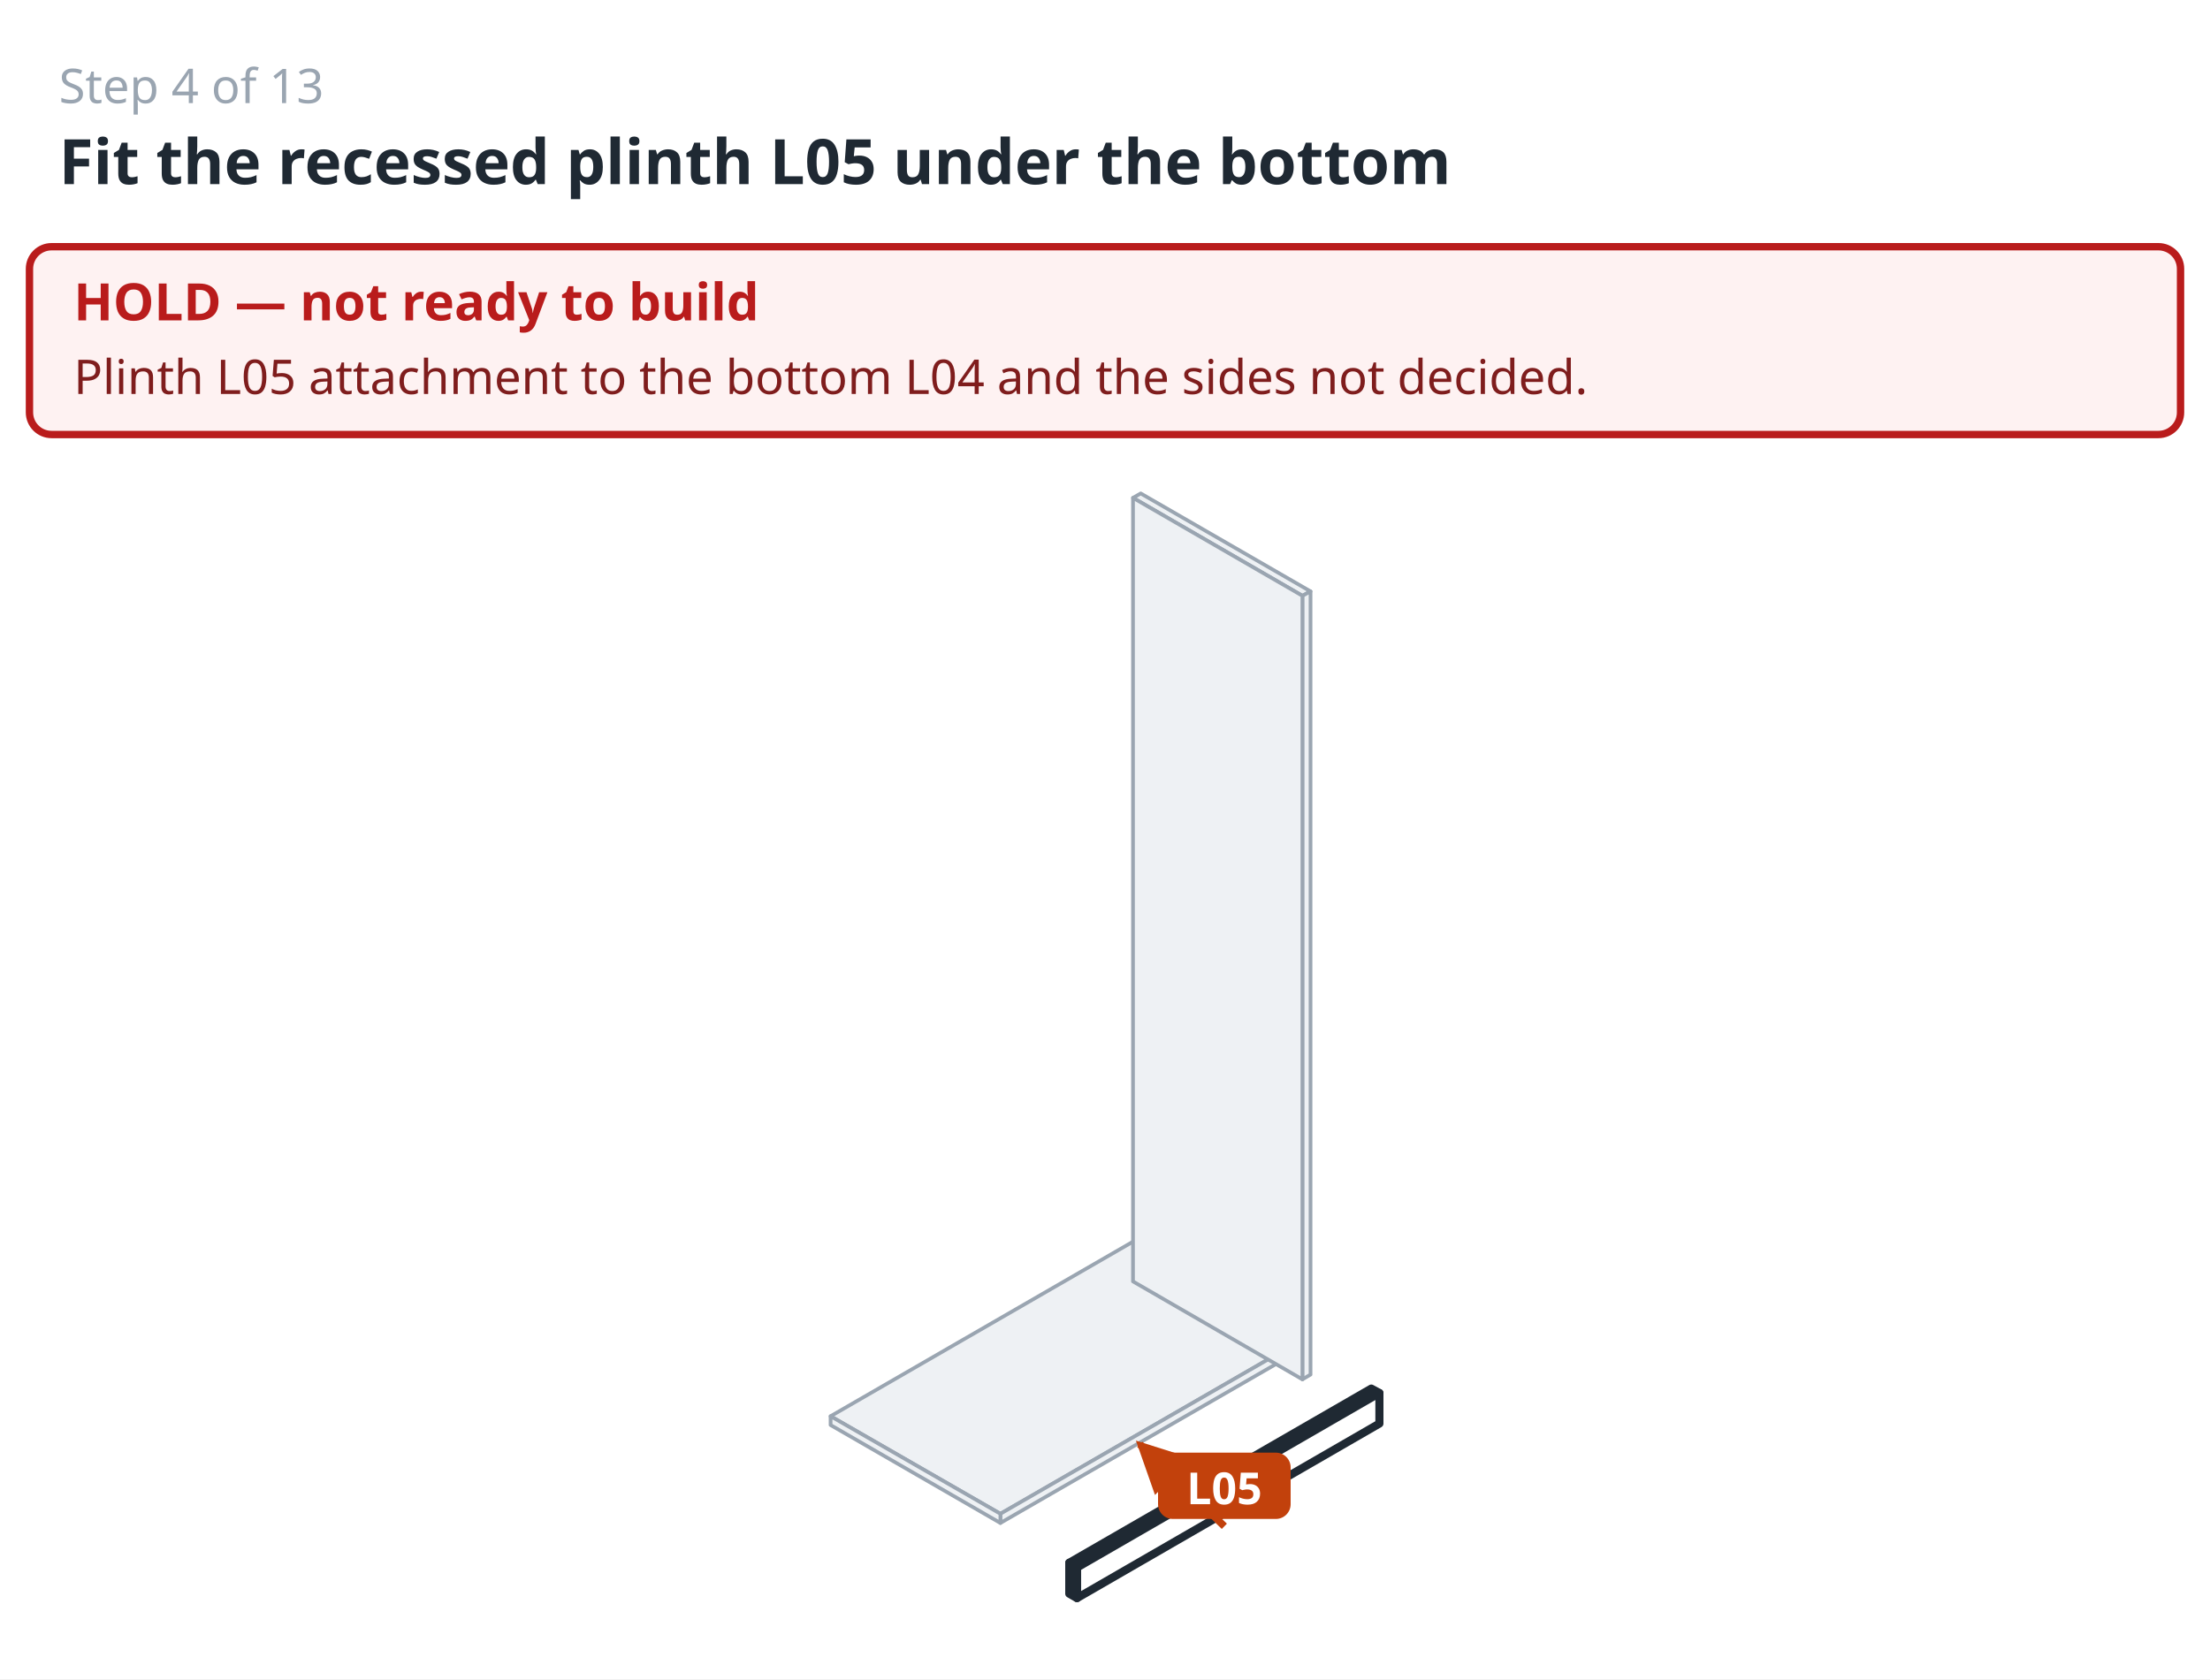
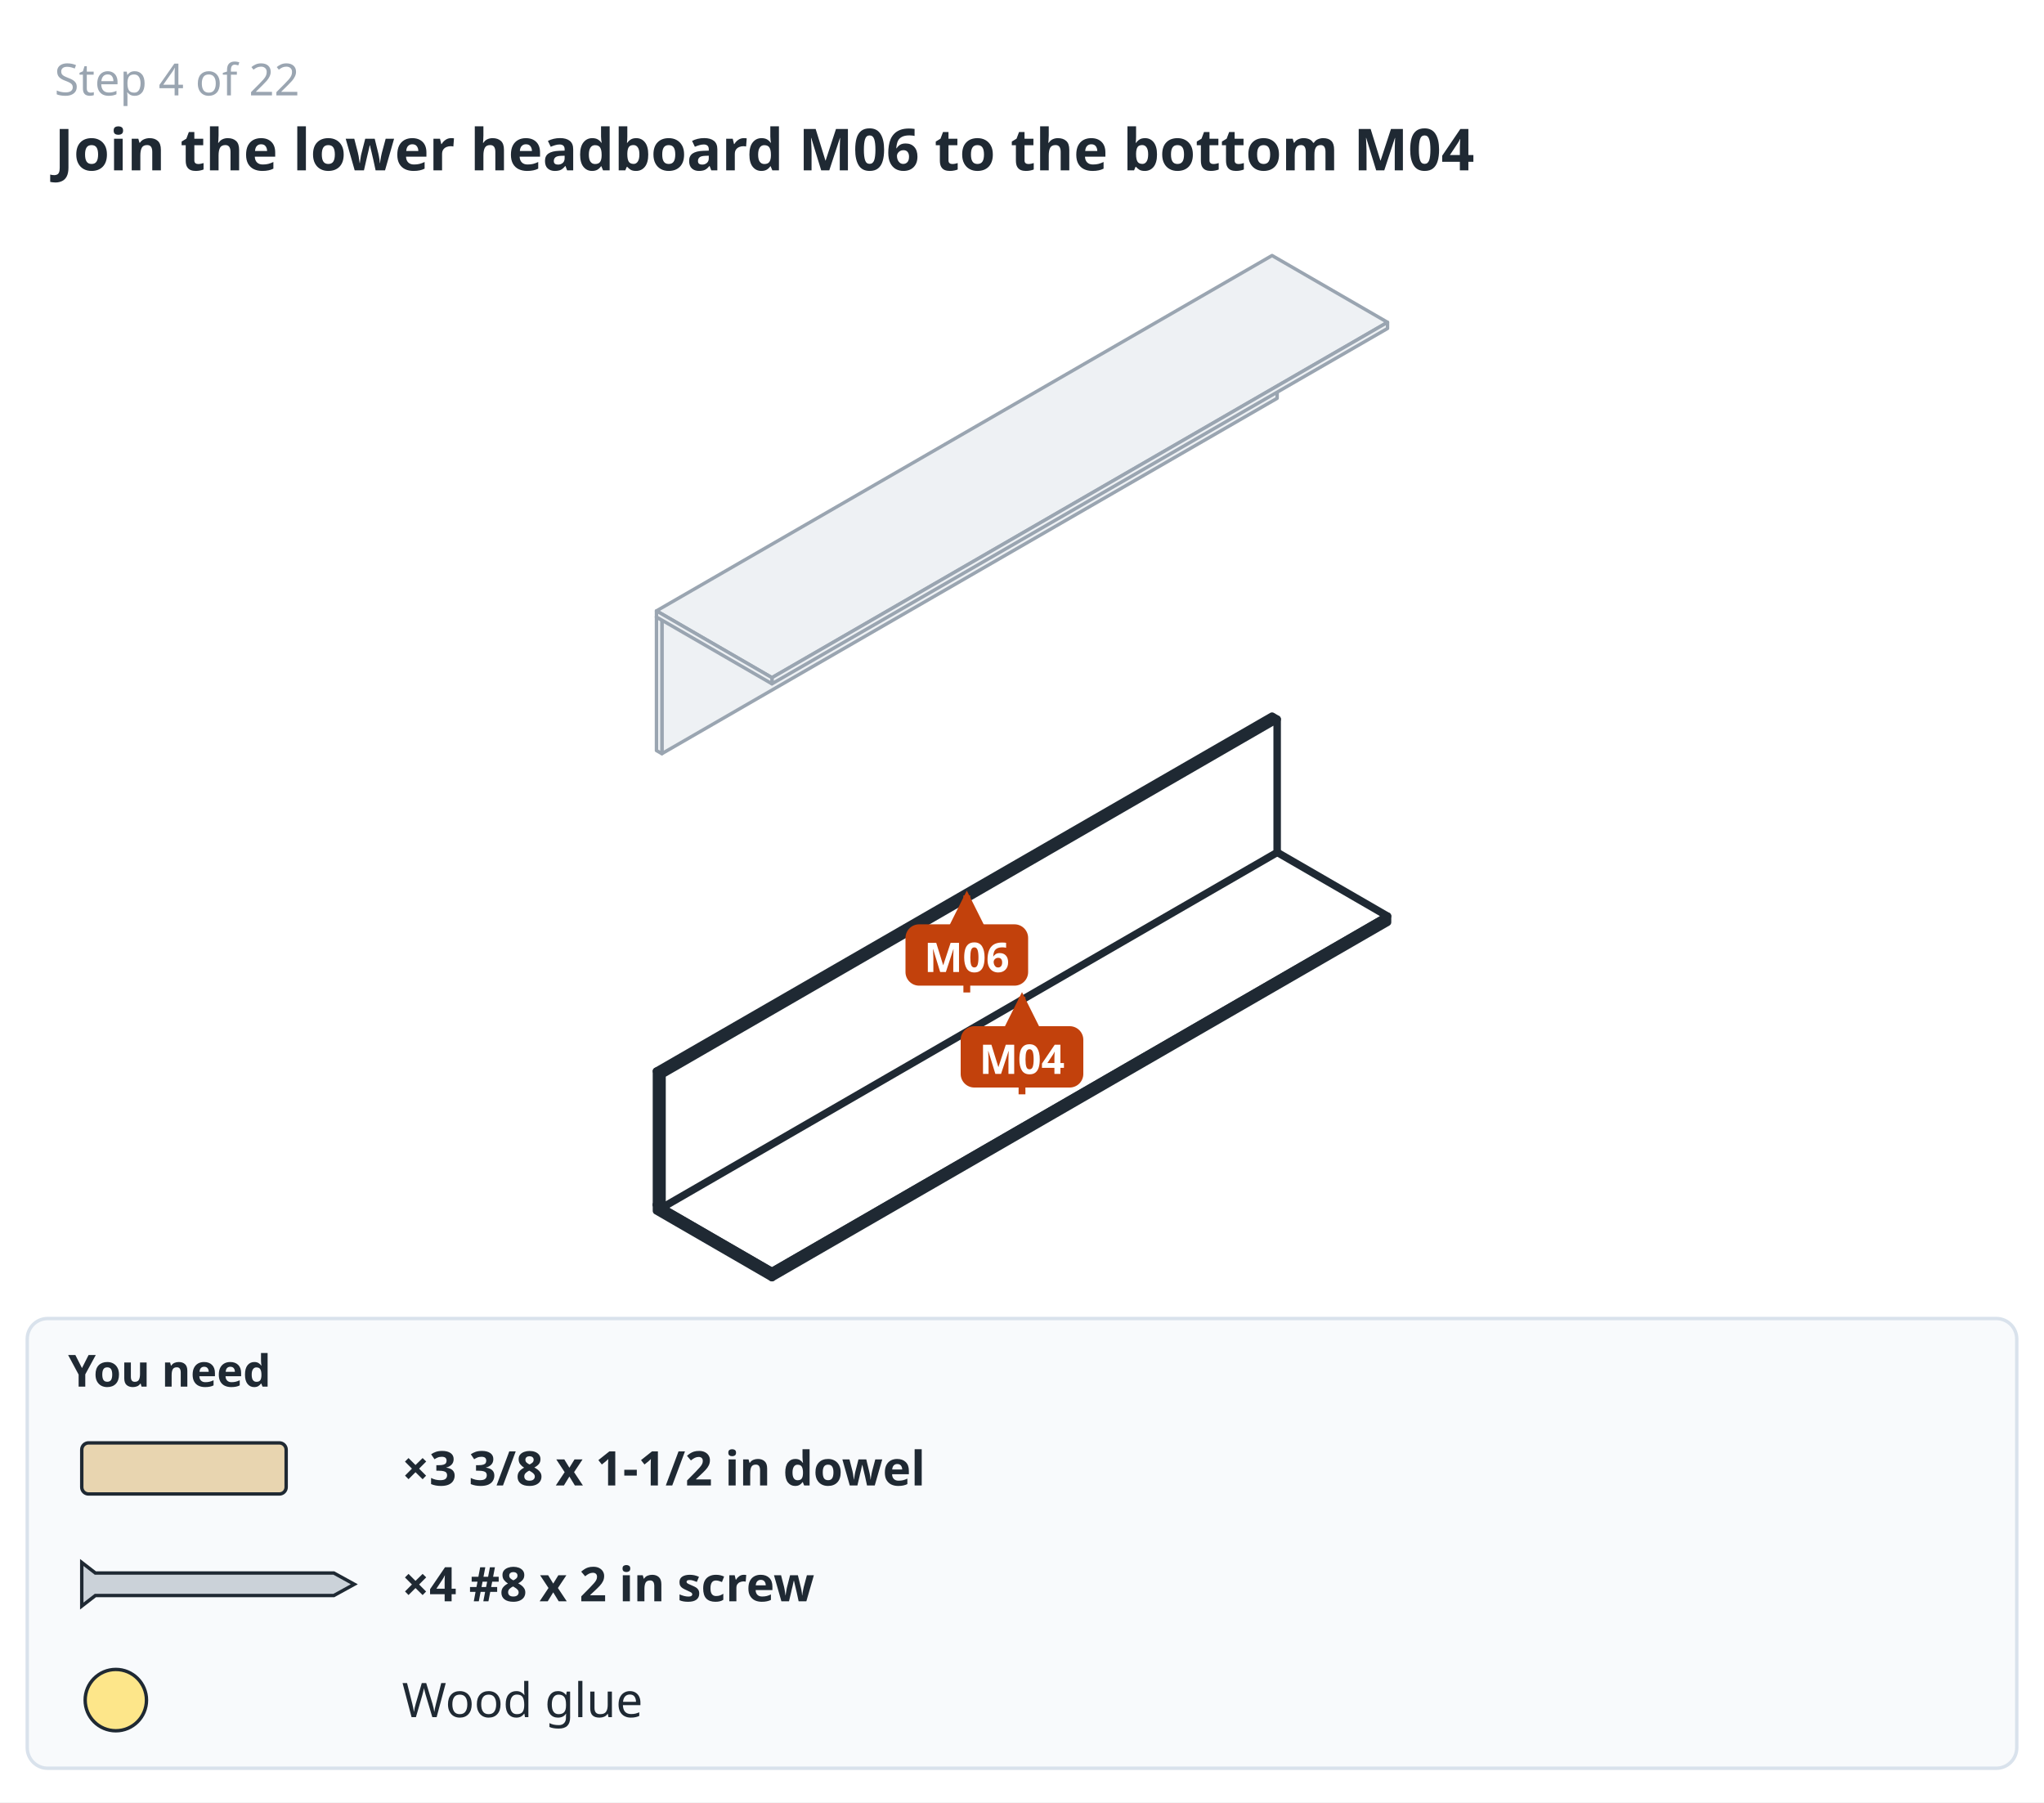
- <svg xmlns="http://www.w3.org/2000/svg" viewBox="0 0 600 456" width="600" height="456" role="img" font-family="system-ui, sans-serif">
+ <svg xmlns="http://www.w3.org/2000/svg" viewBox="0 0 600 529" width="600" height="529" role="img" font-family="system-ui, sans-serif">
  <rect width="100%" height="100%" fill="#fff" />
  <defs>
    <marker id="arrow" viewBox="0 0 10 10" refX="9" refY="5" markerWidth="7" markerHeight="7" orient="auto">
      <path d="M0,0 L10,5 L0,10 z" fill="#c2410c" />
    </marker>
  </defs>
-   <text x="16.0" y="28.0" font-size="13" font-weight="normal" fill="#9aa5b1" text-anchor="start">Step 4 of 13</text>
-   <text x="16.0" y="50.0" font-size="17" font-weight="bold" fill="#1f2933" text-anchor="start">Fit the recessed plinth L05 under the bottom</text>
-   <rect x="8" y="67" width="584" height="51" rx="6" fill="#fef2f2" stroke="#b91c1c" stroke-width="2" />
-   <text x="20.0" y="87.0" font-size="14" font-weight="bold" fill="#b91c1c" text-anchor="start">HOLD — not ready to build</text>
-   <text x="20.0" y="107.0" font-size="13" font-weight="normal" fill="#7f1d1d" text-anchor="start">Plinth L05 attachment to the bottom L04 and the sides not decided.</text>
-   <g class="part done" data-part="L04">
-     <polygon points="307.6,337.2 225.5,384.6 271.6,411.1 353.6,363.8" fill="#eef1f4" stroke="#9aa5b1" stroke-width="1" stroke-linejoin="round" />
-     <polygon points="353.6,366.3 271.6,413.6 271.6,411.1 353.6,363.8" fill="#eef1f4" stroke="#9aa5b1" stroke-width="1" stroke-linejoin="round" />
-     <polygon points="225.5,387.0 271.6,413.6 271.6,411.1 225.5,384.6" fill="#eef1f4" stroke="#9aa5b1" stroke-width="1" stroke-linejoin="round" />
+   <text x="16.0" y="28.0" font-size="13" font-weight="normal" fill="#9aa5b1" text-anchor="start">Step 4 of 22</text>
+   <text x="16.0" y="50.0" font-size="17" font-weight="bold" fill="#1f2933" text-anchor="start">Join the lower headboard M06 to the bottom M04</text>
+   <g class="part new" data-part="M04">
+     <polygon points="373.4,249.3 192.7,353.6 226.6,373.2 407.3,268.9" fill="#fff" stroke="#1f2933" stroke-width="2.2" stroke-linejoin="round" />
+     <polygon points="407.3,270.7 226.6,375.0 226.6,373.2 407.3,268.9" fill="#fff" stroke="#1f2933" stroke-width="2.2" stroke-linejoin="round" />
+     <polygon points="192.7,355.4 226.6,375.0 226.6,373.2 192.7,353.6" fill="#fff" stroke="#1f2933" stroke-width="2.2" stroke-linejoin="round" />
  </g>
-   <g class="part new" data-part="L05">
-     <polygon points="372.3,377.1 290.3,424.4 292.4,425.7 374.5,378.3" fill="#fff" stroke="#1f2933" stroke-width="2.2" stroke-linejoin="round" />
-     <polygon points="374.5,386.6 292.4,434.0 292.4,425.7 374.5,378.3" fill="#fff" stroke="#1f2933" stroke-width="2.2" stroke-linejoin="round" />
-     <polygon points="290.3,432.8 292.4,434.0 292.4,425.7 290.3,424.4" fill="#fff" stroke="#1f2933" stroke-width="2.2" stroke-linejoin="round" />
+   <g class="part new" data-part="M06">
+     <polygon points="373.4,210.2 192.7,314.4 194.3,315.4 374.9,211.1" fill="#fff" stroke="#1f2933" stroke-width="2.2" stroke-linejoin="round" />
+     <polygon points="374.9,250.2 194.3,354.5 194.3,315.4 374.9,211.1" fill="#fff" stroke="#1f2933" stroke-width="2.2" stroke-linejoin="round" />
+     <polygon points="192.7,353.6 194.3,354.5 194.3,315.4 192.7,314.4" fill="#fff" stroke="#1f2933" stroke-width="2.2" stroke-linejoin="round" />
  </g>
-   <g class="part done" data-part="L01">
-     <polygon points="309.7,134.0 307.6,135.2 353.6,161.8 355.8,160.6" fill="#eef1f4" stroke="#9aa5b1" stroke-width="1" stroke-linejoin="round" />
-     <polygon points="355.8,373.3 353.6,374.6 353.6,161.8 355.8,160.6" fill="#eef1f4" stroke="#9aa5b1" stroke-width="1" stroke-linejoin="round" />
-     <polygon points="307.6,348.0 353.6,374.6 353.6,161.8 307.6,135.2" fill="#eef1f4" stroke="#9aa5b1" stroke-width="1" stroke-linejoin="round" />
+   <g class="part done" data-part="M05">
+     <polygon points="373.4,76.8 192.7,181.1 194.3,182.0 374.9,77.8" fill="#eef1f4" stroke="#9aa5b1" stroke-width="1" stroke-linejoin="round" />
+     <polygon points="374.9,116.9 194.3,221.2 194.3,182.0 374.9,77.8" fill="#eef1f4" stroke="#9aa5b1" stroke-width="1" stroke-linejoin="round" />
+     <polygon points="192.7,220.3 194.3,221.2 194.3,182.0 192.7,181.1" fill="#eef1f4" stroke="#9aa5b1" stroke-width="1" stroke-linejoin="round" />
+   </g>
+   <g class="part done" data-part="M03">
+     <polygon points="373.4,75.0 192.7,179.3 226.6,198.9 407.3,94.6" fill="#eef1f4" stroke="#9aa5b1" stroke-width="1" stroke-linejoin="round" />
+     <polygon points="407.3,96.4 226.6,200.7 226.6,198.9 407.3,94.6" fill="#eef1f4" stroke="#9aa5b1" stroke-width="1" stroke-linejoin="round" />
+     <polygon points="192.7,181.1 226.6,200.7 226.6,198.9 192.7,179.3" fill="#eef1f4" stroke="#9aa5b1" stroke-width="1" stroke-linejoin="round" />
  </g>
  <g class="labels">
-     <line x1="332.4" y1="414.5" x2="309.4" y2="392.2" stroke="#c2410c" stroke-width="2" stroke-dasharray="5 4" marker-end="url(#arrow)" />
-     <rect x="314.4" y="394.5" width="36" height="18" rx="4" fill="#c2410c" />
-     <text x="332.4" y="408.5" font-size="12" font-weight="bold" fill="#fff" text-anchor="middle">L05</text>
+     <line x1="300.0" y1="321.2" x2="300.0" y2="292.6" stroke="#c2410c" stroke-width="2" stroke-dasharray="5 4" marker-end="url(#arrow)" />
+     <rect x="282.0" y="301.2" width="36" height="18" rx="4" fill="#c2410c" />
+     <text x="300.0" y="315.2" font-size="12" font-weight="bold" fill="#fff" text-anchor="middle">M04</text>
+     <line x1="283.8" y1="291.3" x2="283.8" y2="262.8" stroke="#c2410c" stroke-width="2" stroke-dasharray="5 4" marker-end="url(#arrow)" />
+     <rect x="265.8" y="271.3" width="36" height="18" rx="4" fill="#c2410c" />
+     <text x="283.8" y="285.3" font-size="12" font-weight="bold" fill="#fff" text-anchor="middle">M06</text>
  </g>
+   <rect x="8" y="387" width="584" height="132" rx="6" fill="#f8fafc" stroke="#d9e2ec" />
+   <text x="20.0" y="407.0" font-size="13" font-weight="bold" fill="#1f2933" text-anchor="start">You need</text>
+   <rect x="24.0" y="423.5" width="60.0" height="15.0" rx="2" fill="#e8d5b0" stroke="#1f2933" />
+   <text x="118.0" y="436.0" font-size="14" font-weight="bold" fill="#1f2933" text-anchor="start">×3  3/8 x 1-1/2 in dowel</text>
+   <path d="M24.0,458.6 L28.0,461.7 L98.0,461.7 L104.0,465.0 L98.0,468.3 L28.0,468.3 L24.0,471.4 z" fill="#cbd2d9" stroke="#1f2933" />
+   <text x="118.0" y="470.0" font-size="14" font-weight="bold" fill="#1f2933" text-anchor="start">×4  #8 x 2 in screw</text>
+   <circle cx="34" cy="499" r="9" fill="#fde68a" stroke="#1f2933" />
+   <text x="118.0" y="504.0" font-size="14" font-weight="normal" fill="#1f2933" text-anchor="start">Wood glue</text>
</svg>
